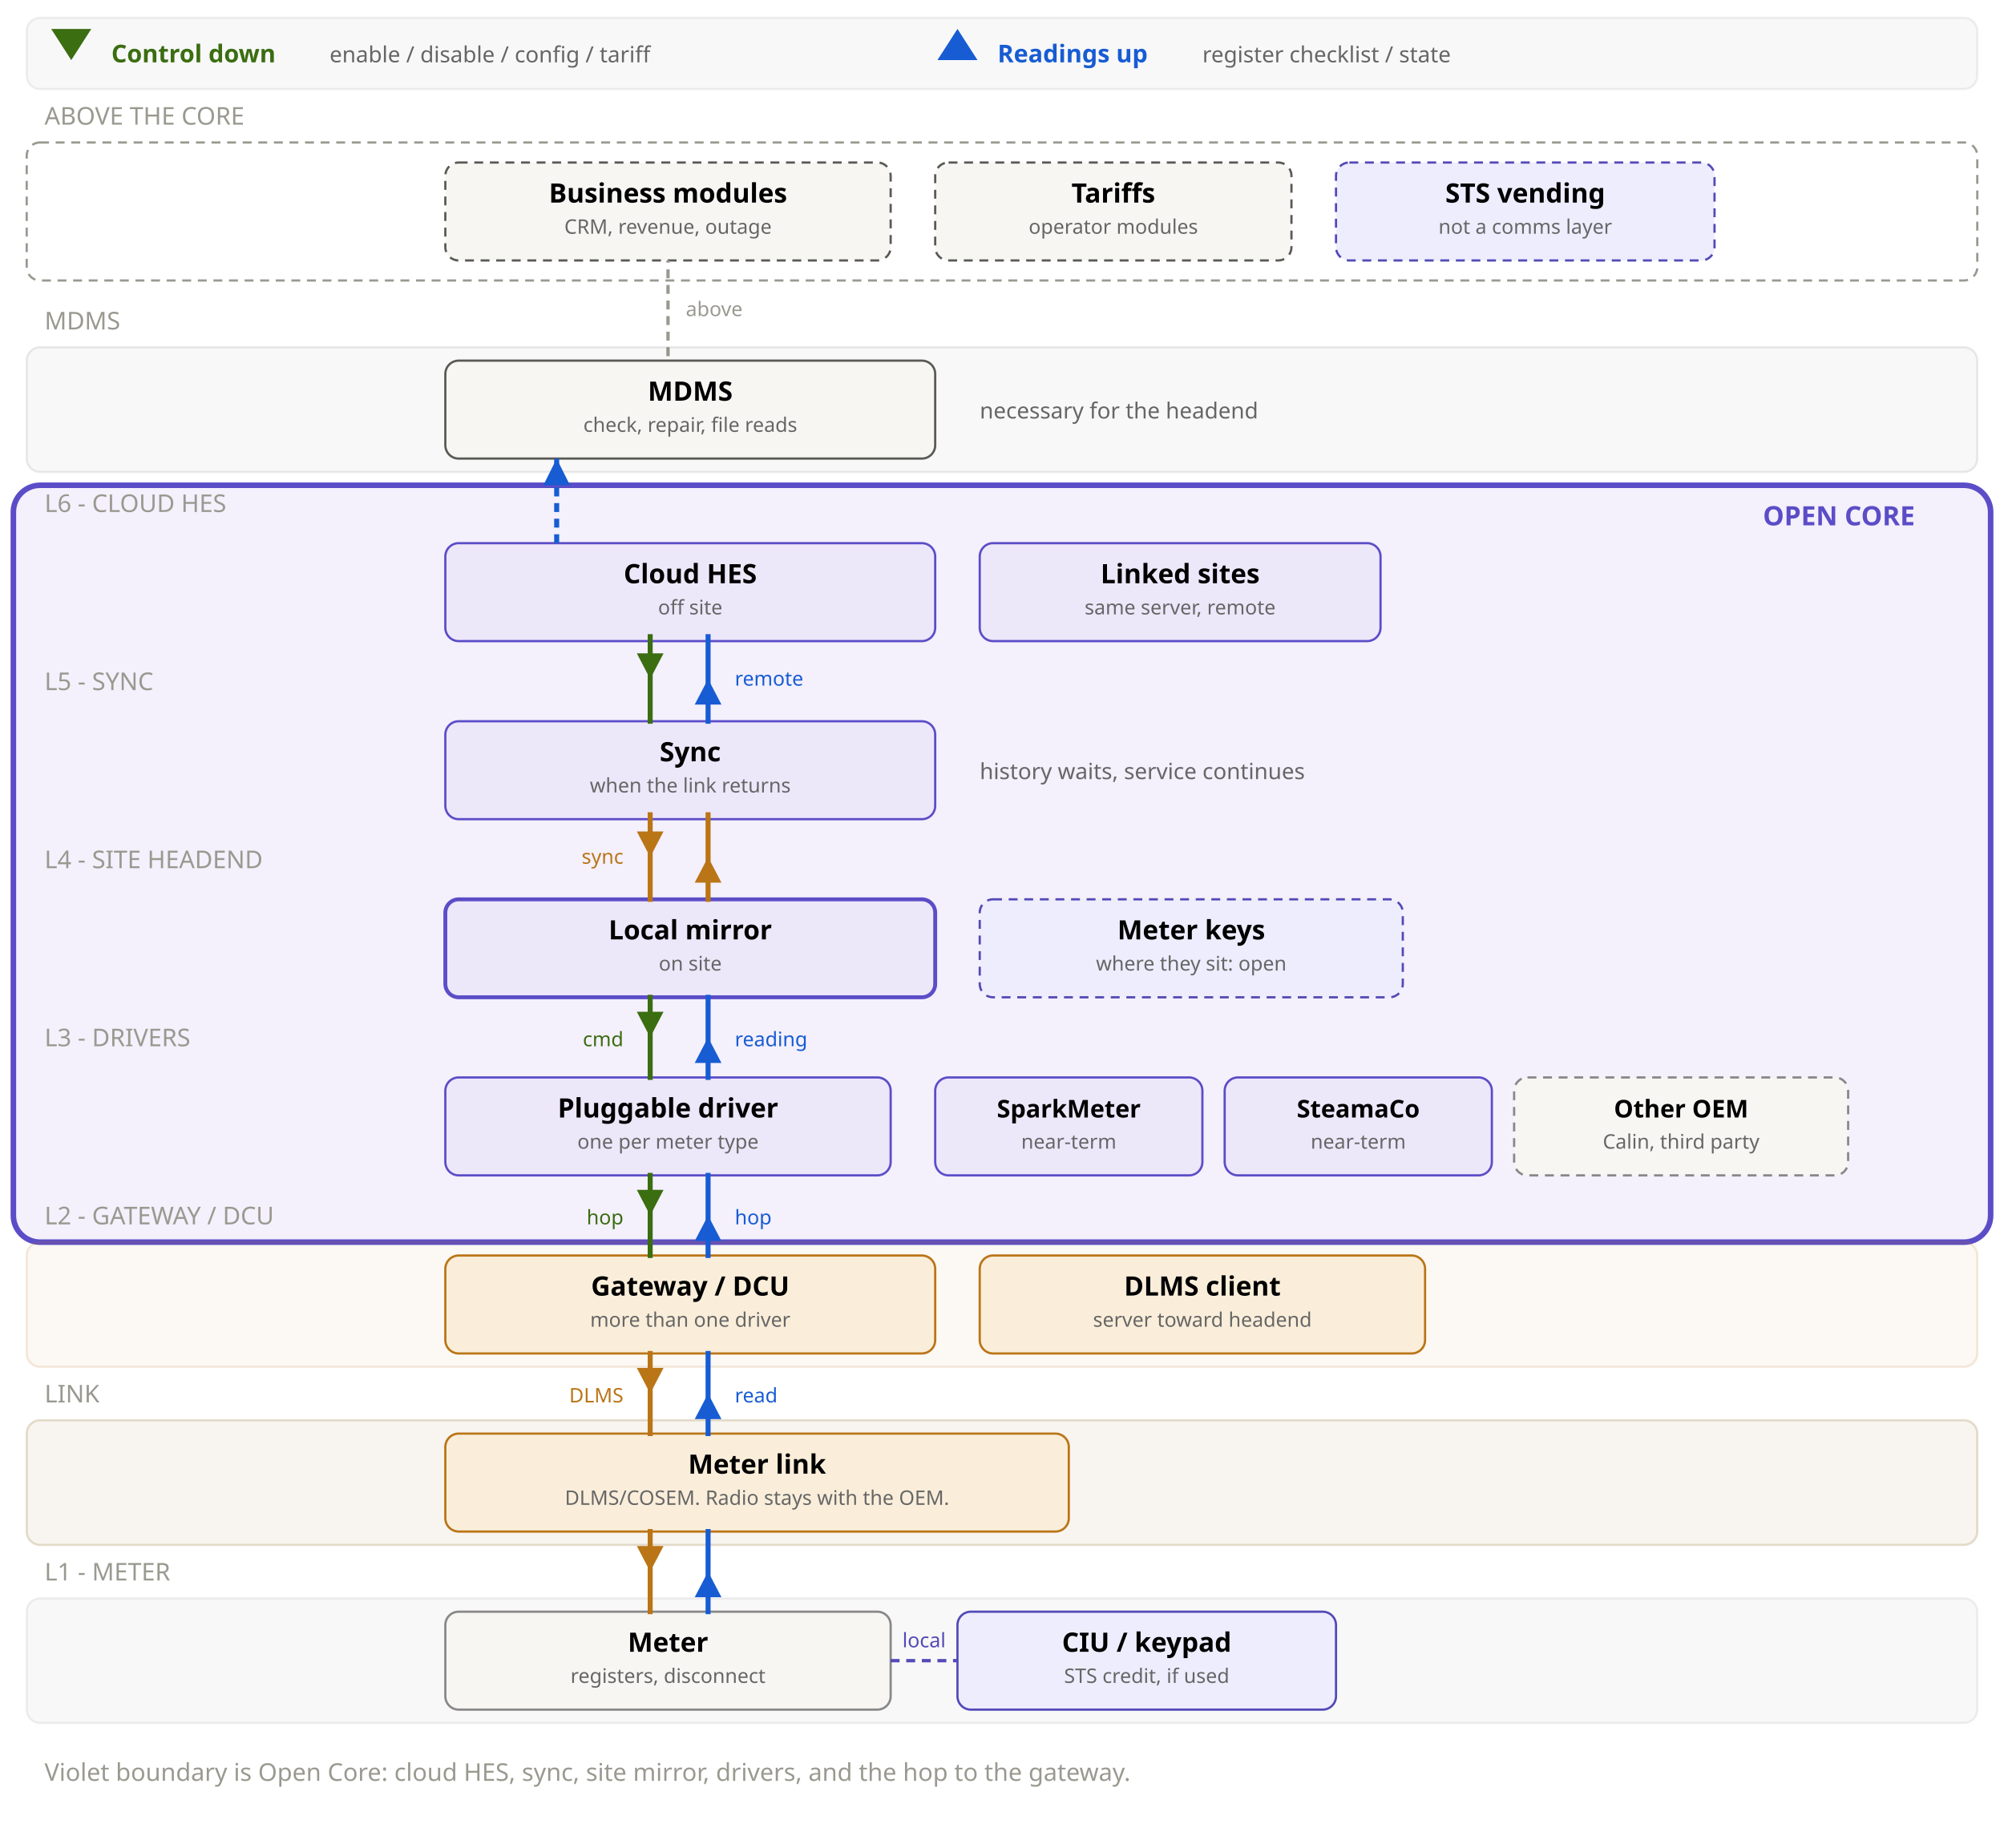
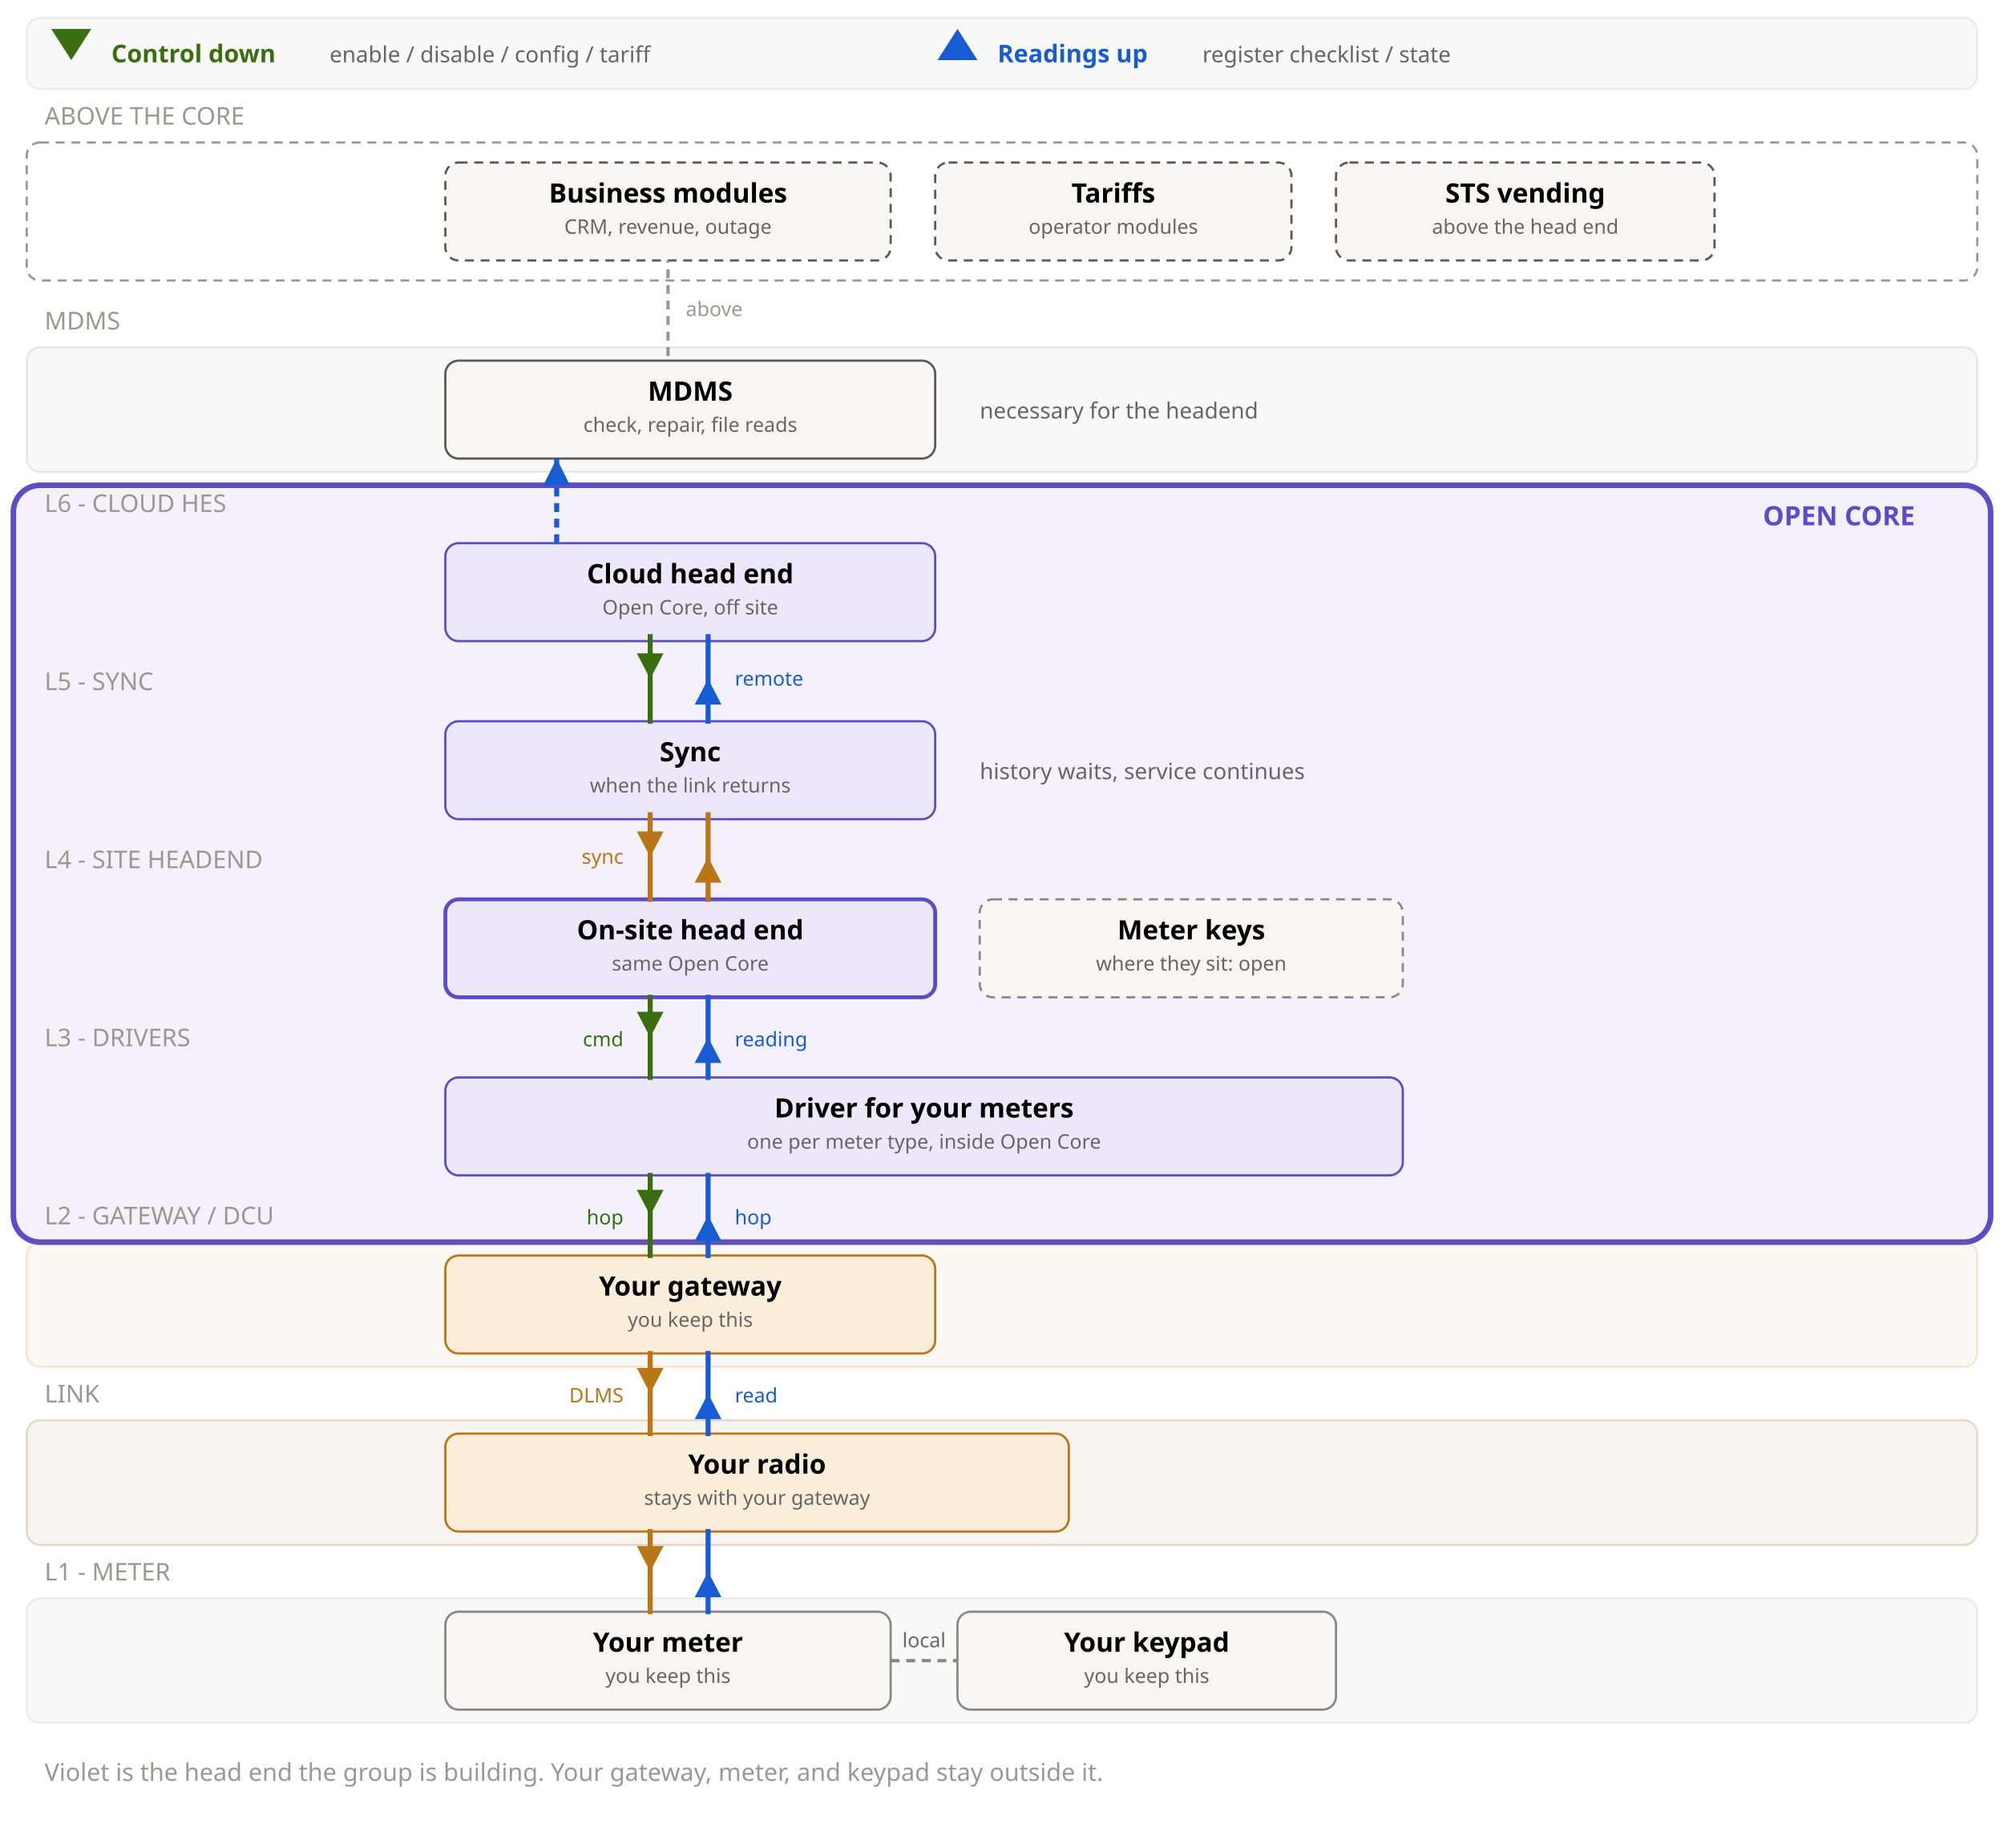
- <svg xmlns="http://www.w3.org/2000/svg" viewBox="0 0 900 830" role="img" aria-label="Open Core stack. Violet boundary holds cloud headend, sync, local mirror, drivers, and the hop to the gateway.">
+ <svg xmlns="http://www.w3.org/2000/svg" viewBox="0 0 900 830" role="img" aria-label="Open Core is the head end the group is building. The OEM keeps the gateway, meter, and keypad.">
  <style>
    text { font-family: "DM Sans", system-ui, sans-serif; }
    .cloud-only { display: block; }
  </style>
  <g id="key-top">
    <rect x="12" y="8" width="876" height="32" rx="6" fill="rgba(0,0,0,0.03)" stroke="rgba(0,0,0,0.06)" />
    <path d="M32 27 L41 13 L23 13 Z" fill="#3B6D11" />
    <text x="50" y="28" font-size="11" fill="#3B6D11" font-weight="600">Control down</text>
    <text x="148" y="28" font-size="10" fill="#666">enable / disable / config / tariff</text>
    <path d="M430 13 L439 27 L421 27 Z" fill="#175CD3" />
    <text x="448" y="28" font-size="11" fill="#175CD3" font-weight="600">Readings up</text>
    <text x="540" y="28" font-size="10" fill="#666">register checklist / state</text>
  </g>
  <text x="20" y="56" fill="#9a9990" font-size="11">ABOVE THE CORE</text>
  <rect x="12" y="64" width="876" height="62" rx="6" fill="none" stroke="#9a9990" stroke-dasharray="4 3" />
  <g class="node">
    <rect x="200" y="73" width="200" height="44" rx="6" fill="#f7f6f3" stroke="#5a5a55" stroke-dasharray="4 3" />
    <text x="300" y="91" text-anchor="middle" font-size="12" font-weight="600">Business modules</text>
    <text x="300" y="105" text-anchor="middle" font-size="9" fill="#666">CRM, revenue, outage</text>
  </g>
  <g class="node">
    <rect x="420" y="73" width="160" height="44" rx="6" fill="#f7f6f3" stroke="#5a5a55" stroke-dasharray="4 3" />
    <text x="500" y="91" text-anchor="middle" font-size="12" font-weight="600">Tariffs</text>
    <text x="500" y="105" text-anchor="middle" font-size="9" fill="#666">operator modules</text>
  </g>
  <g class="node">
-     <rect x="600" y="73" width="170" height="44" rx="6" fill="#EEEDFE" stroke="#534AB7" stroke-dasharray="4 3" />
+     <rect x="600" y="73" width="170" height="44" rx="6" fill="#f7f6f3" stroke="#5a5a55" stroke-dasharray="4 3" />
    <text x="685" y="91" text-anchor="middle" font-size="12" font-weight="600">STS vending</text>
-     <text x="685" y="105" text-anchor="middle" font-size="9" fill="#666">not a comms layer</text>
+     <text x="685" y="105" text-anchor="middle" font-size="9" fill="#666">above the head end</text>
  </g>
  <path d="M300 160 L300 117" fill="none" stroke="#9a9990" stroke-width="1.5" stroke-dasharray="4 3" />
  <text x="308" y="142" font-size="9" fill="#9a9990">above</text>
  <text x="20" y="148" fill="#9a9990" font-size="11">MDMS</text>
  <rect x="12" y="156" width="876" height="56" rx="6" fill="rgba(0,0,0,0.03)" stroke="rgba(0,0,0,0.08)" />
  <g class="node">
    <rect x="200" y="162" width="220" height="44" rx="6" fill="#f7f6f3" stroke="#5a5a55" />
    <text x="310" y="180" text-anchor="middle" font-size="12" font-weight="600">MDMS</text>
    <text x="310" y="194" text-anchor="middle" font-size="9" fill="#666">check, repair, file reads</text>
  </g>
  <text x="440" y="188" font-size="10" fill="#666">necessary for the headend</text>
  <g id="open-core">
    <rect x="6" y="218" width="888" height="340" rx="12" fill="#F4F0FC" stroke="#5B4DC7" stroke-width="2.5" />
    <text x="860" y="236" text-anchor="end" font-size="12" font-weight="600" fill="#5B4DC7">OPEN CORE</text>
  </g>
  <text class="cloud-only" x="20" y="230" fill="#9a9990" font-size="11">L6 - CLOUD HES</text>
  <rect class="cloud-only" x="12" y="238" width="876" height="56" rx="6" fill="#F4F0FC" stroke="none" />
  <g id="l6" class="cloud-only">
    <g class="node">
      <rect x="200" y="244" width="220" height="44" rx="6" fill="#EDE7FA" stroke="#5B4DC7" />
-       <text x="310" y="262" text-anchor="middle" font-size="12" font-weight="600">Cloud HES</text>
-       <text x="310" y="276" text-anchor="middle" font-size="9" fill="#666">off site</text>
-     </g>
-     <g class="node">
-       <rect x="440" y="244" width="180" height="44" rx="6" fill="#EDE7FA" stroke="#5B4DC7" />
-       <text x="530" y="262" text-anchor="middle" font-size="12" font-weight="600">Linked sites</text>
-       <text x="530" y="276" text-anchor="middle" font-size="9" fill="#666">same server, remote</text>
+       <text x="310" y="262" text-anchor="middle" font-size="12" font-weight="600">Cloud head end</text>
+       <text x="310" y="276" text-anchor="middle" font-size="9" fill="#666">Open Core, off site</text>
    </g>
  </g>
  <text class="cloud-only" x="20" y="310" fill="#9a9990" font-size="11">L5 - SYNC</text>
  <rect class="cloud-only" x="12" y="318" width="876" height="56" rx="6" fill="#F4F0FC" stroke="none" />
  <g id="l5" class="cloud-only">
    <g class="node">
      <rect x="200" y="324" width="220" height="44" rx="6" fill="#EDE7FA" stroke="#5B4DC7" />
      <text x="310" y="342" text-anchor="middle" font-size="12" font-weight="600">Sync</text>
      <text x="310" y="356" text-anchor="middle" font-size="9" fill="#666">when the link returns</text>
    </g>
    <text x="440" y="350" font-size="10" fill="#666">history waits, service continues</text>
  </g>
  <text x="20" y="390" fill="#9a9990" font-size="11">L4 - SITE HEADEND</text>
  <rect x="12" y="398" width="876" height="56" rx="6" fill="#F4F0FC" stroke="none" />
  <g id="l4">
    <g class="node">
      <rect x="200" y="404" width="220" height="44" rx="6" fill="#EDE7FA" stroke="#5B4DC7" stroke-width="1.75" />
-       <text x="310" y="422" text-anchor="middle" font-size="12" font-weight="600">Local mirror</text>
-       <text x="310" y="436" text-anchor="middle" font-size="9" fill="#666">on site</text>
+       <text x="310" y="422" text-anchor="middle" font-size="12" font-weight="600">On-site head end</text>
+       <text x="310" y="436" text-anchor="middle" font-size="9" fill="#666">same Open Core</text>
    </g>
    <g class="node">
-       <rect x="440" y="404" width="190" height="44" rx="6" fill="#EEEDFE" stroke="#534AB7" stroke-dasharray="4 3" />
+       <rect x="440" y="404" width="190" height="44" rx="6" fill="#f7f6f3" stroke="#888" stroke-dasharray="4 3" />
      <text x="535" y="422" text-anchor="middle" font-size="12" font-weight="600">Meter keys</text>
      <text x="535" y="436" text-anchor="middle" font-size="9" fill="#666">where they sit: open</text>
    </g>
  </g>
  <text x="20" y="470" fill="#9a9990" font-size="11">L3 - DRIVERS</text>
  <rect x="12" y="478" width="876" height="56" rx="6" fill="#F4F0FC" stroke="none" />
  <g id="l3">
    <g class="node">
-       <rect x="200" y="484" width="200" height="44" rx="6" fill="#EDE7FA" stroke="#5B4DC7" />
-       <text x="300" y="502" text-anchor="middle" font-size="12" font-weight="600">Pluggable driver</text>
-       <text x="300" y="516" text-anchor="middle" font-size="9" fill="#666">one per meter type</text>
-     </g>
-     <g class="node">
-       <rect x="420" y="484" width="120" height="44" rx="6" fill="#EDE7FA" stroke="#5B4DC7" />
-       <text x="480" y="502" text-anchor="middle" font-size="11" font-weight="600">SparkMeter</text>
-       <text x="480" y="516" text-anchor="middle" font-size="9" fill="#666">near-term</text>
-     </g>
-     <g class="node">
-       <rect x="550" y="484" width="120" height="44" rx="6" fill="#EDE7FA" stroke="#5B4DC7" />
-       <text x="610" y="502" text-anchor="middle" font-size="11" font-weight="600">SteamaCo</text>
-       <text x="610" y="516" text-anchor="middle" font-size="9" fill="#666">near-term</text>
-     </g>
-     <g class="node">
-       <rect x="680" y="484" width="150" height="44" rx="6" fill="#f7f6f3" stroke="#888" stroke-dasharray="4 3" />
-       <text x="755" y="502" text-anchor="middle" font-size="11" font-weight="600">Other OEM</text>
-       <text x="755" y="516" text-anchor="middle" font-size="9" fill="#666">Calin, third party</text>
+       <rect x="200" y="484" width="430" height="44" rx="6" fill="#EDE7FA" stroke="#5B4DC7" />
+       <text x="415" y="502" text-anchor="middle" font-size="12" font-weight="600">Driver for your meters</text>
+       <text x="415" y="516" text-anchor="middle" font-size="9" fill="#666">one per meter type, inside Open Core</text>
    </g>
  </g>
  <text x="20" y="550" fill="#9a9990" font-size="11">L2 - GATEWAY / DCU</text>
  <rect x="12" y="558" width="876" height="56" rx="6" fill="rgba(186,117,23,0.05)" stroke="rgba(186,117,23,0.15)" />
  <g id="l2">
    <g class="node">
      <rect x="200" y="564" width="220" height="44" rx="6" fill="#FAEEDA" stroke="#BA7517" />
-       <text x="310" y="582" text-anchor="middle" font-size="12" font-weight="600">Gateway / DCU</text>
-       <text x="310" y="596" text-anchor="middle" font-size="9" fill="#666">more than one driver</text>
-     </g>
-     <g class="node">
-       <rect x="440" y="564" width="200" height="44" rx="6" fill="#FAEEDA" stroke="#BA7517" />
-       <text x="540" y="582" text-anchor="middle" font-size="12" font-weight="600">DLMS client</text>
-       <text x="540" y="596" text-anchor="middle" font-size="9" fill="#666">server toward headend</text>
+       <text x="310" y="582" text-anchor="middle" font-size="12" font-weight="600">Your gateway</text>
+       <text x="310" y="596" text-anchor="middle" font-size="9" fill="#666">you keep this</text>
    </g>
  </g>
  <text x="20" y="630" fill="#9a9990" font-size="11">LINK</text>
  <rect x="12" y="638" width="876" height="56" rx="6" fill="rgba(138,90,16,0.06)" stroke="rgba(138,90,16,0.2)" />
  <g id="link">
    <g class="node">
      <rect x="200" y="644" width="280" height="44" rx="6" fill="#FAEEDA" stroke="#BA7517" />
-       <text x="340" y="662" text-anchor="middle" font-size="12" font-weight="600">Meter link</text>
-       <text x="340" y="676" text-anchor="middle" font-size="9" fill="#666">DLMS/COSEM. Radio stays with the OEM.</text>
+       <text x="340" y="662" text-anchor="middle" font-size="12" font-weight="600">Your radio</text>
+       <text x="340" y="676" text-anchor="middle" font-size="9" fill="#666">stays with your gateway</text>
    </g>
  </g>
  <text x="20" y="710" fill="#9a9990" font-size="11">L1 - METER</text>
  <rect x="12" y="718" width="876" height="56" rx="6" fill="rgba(0,0,0,0.03)" stroke="rgba(0,0,0,0.06)" />
  <g id="l1">
    <g class="node">
      <rect x="200" y="724" width="200" height="44" rx="6" fill="#f7f6f3" stroke="#888" />
-       <text x="300" y="742" text-anchor="middle" font-size="12" font-weight="600">Meter</text>
-       <text x="300" y="756" text-anchor="middle" font-size="9" fill="#666">registers, disconnect</text>
+       <text x="300" y="742" text-anchor="middle" font-size="12" font-weight="600">Your meter</text>
+       <text x="300" y="756" text-anchor="middle" font-size="9" fill="#666">you keep this</text>
    </g>
    <g class="node">
-       <rect x="430" y="724" width="170" height="44" rx="6" fill="#EEEDFE" stroke="#534AB7" />
-       <text x="515" y="742" text-anchor="middle" font-size="12" font-weight="600">CIU / keypad</text>
-       <text x="515" y="756" text-anchor="middle" font-size="9" fill="#666">STS credit, if used</text>
+       <rect x="430" y="724" width="170" height="44" rx="6" fill="#f7f6f3" stroke="#888" />
+       <text x="515" y="742" text-anchor="middle" font-size="12" font-weight="600">Your keypad</text>
+       <text x="515" y="756" text-anchor="middle" font-size="9" fill="#666">you keep this</text>
    </g>
  </g>
-   <path d="M400 746 L430 746" fill="none" stroke="#534AB7" stroke-width="1.5" stroke-dasharray="4 3" />
-   <text x="415" y="740" text-anchor="middle" font-size="9" fill="#534AB7">local</text>
-   <text x="20" y="800" fill="#9a9990" font-size="11">Violet boundary is Open Core: cloud HES, sync, site mirror, drivers, and the hop to the gateway.</text>
+   <path d="M400 746 L430 746" fill="none" stroke="#888" stroke-width="1.5" stroke-dasharray="4 3" />
+   <text x="415" y="740" text-anchor="middle" font-size="9" fill="#666">local</text>
+   <text x="20" y="800" fill="#9a9990" font-size="11">Violet is the head end the group is building. Your gateway, meter, and keypad stay outside it.</text>
  <g class="cloud-only" fill="none">
    <path d="M250 244 L250 206" stroke="#175CD3" stroke-width="2.25" stroke-dasharray="4 3" />
    <path d="M250 206 L256 218 L244 218 Z" fill="#175CD3" stroke="none" />
  </g>
  <g id="spine-control" fill="none" stroke-width="2.25" stroke-linecap="square">
    <g class="cloud-only">
      <path d="M292 286 L292 324" stroke="#3B6D11" />
      <path d="M292 305 L298 293.5 L286 293.5 Z" fill="#3B6D11" stroke="none" />
      <path d="M292 366 L292 404" stroke="#BA7517" />
      <path d="M292 385 L298 373.5 L286 373.5 Z" fill="#BA7517" stroke="none" />
      <text x="280" y="388" text-anchor="end" font-size="9" fill="#BA7517">sync</text>
    </g>
    <path d="M292 448 L292 484" stroke="#3B6D11" />
    <path d="M292 466 L298 454.5 L286 454.5 Z" fill="#3B6D11" stroke="none" />
    <text x="280" y="470" text-anchor="end" font-size="9" fill="#3B6D11">cmd</text>
    <path d="M292 528 L292 564" stroke="#3B6D11" />
    <path d="M292 546 L298 534.5 L286 534.5 Z" fill="#3B6D11" stroke="none" />
    <text x="280" y="550" text-anchor="end" font-size="9" fill="#3B6D11">hop</text>
    <path d="M292 608 L292 644" stroke="#BA7517" />
    <path d="M292 626 L298 614.5 L286 614.5 Z" fill="#BA7517" stroke="none" />
    <text x="280" y="630" text-anchor="end" font-size="9" fill="#BA7517">DLMS</text>
    <path d="M292 688 L292 724" stroke="#BA7517" />
    <path d="M292 706 L298 694.5 L286 694.5 Z" fill="#BA7517" stroke="none" />
  </g>
  <g id="spine-readings" fill="none" stroke-width="2.25" stroke-linecap="square">
    <path d="M318 724 L318 688" stroke="#175CD3" />
    <path d="M318 706 L324 717.5 L312 717.5 Z" fill="#175CD3" stroke="none" />
    <path d="M318 644 L318 608" stroke="#175CD3" />
    <path d="M318 626 L324 637.5 L312 637.5 Z" fill="#175CD3" stroke="none" />
    <text x="330" y="630" font-size="9" fill="#175CD3">read</text>
    <path d="M318 564 L318 528" stroke="#175CD3" />
    <path d="M318 546 L324 557.5 L312 557.5 Z" fill="#175CD3" stroke="none" />
    <text x="330" y="550" font-size="9" fill="#175CD3">hop</text>
    <path d="M318 484 L318 448" stroke="#175CD3" />
    <path d="M318 466 L324 477.5 L312 477.5 Z" fill="#175CD3" stroke="none" />
    <text x="330" y="470" font-size="9" fill="#175CD3">reading</text>
    <g class="cloud-only">
      <path d="M318 404 L318 366" stroke="#BA7517" />
      <path d="M318 385 L324 396.5 L312 396.5 Z" fill="#BA7517" stroke="none" />
      <path d="M318 324 L318 286" stroke="#175CD3" />
      <path d="M318 305 L324 316.5 L312 316.5 Z" fill="#175CD3" stroke="none" />
      <text x="330" y="308" font-size="9" fill="#175CD3">remote</text>
    </g>
  </g>
</svg>
